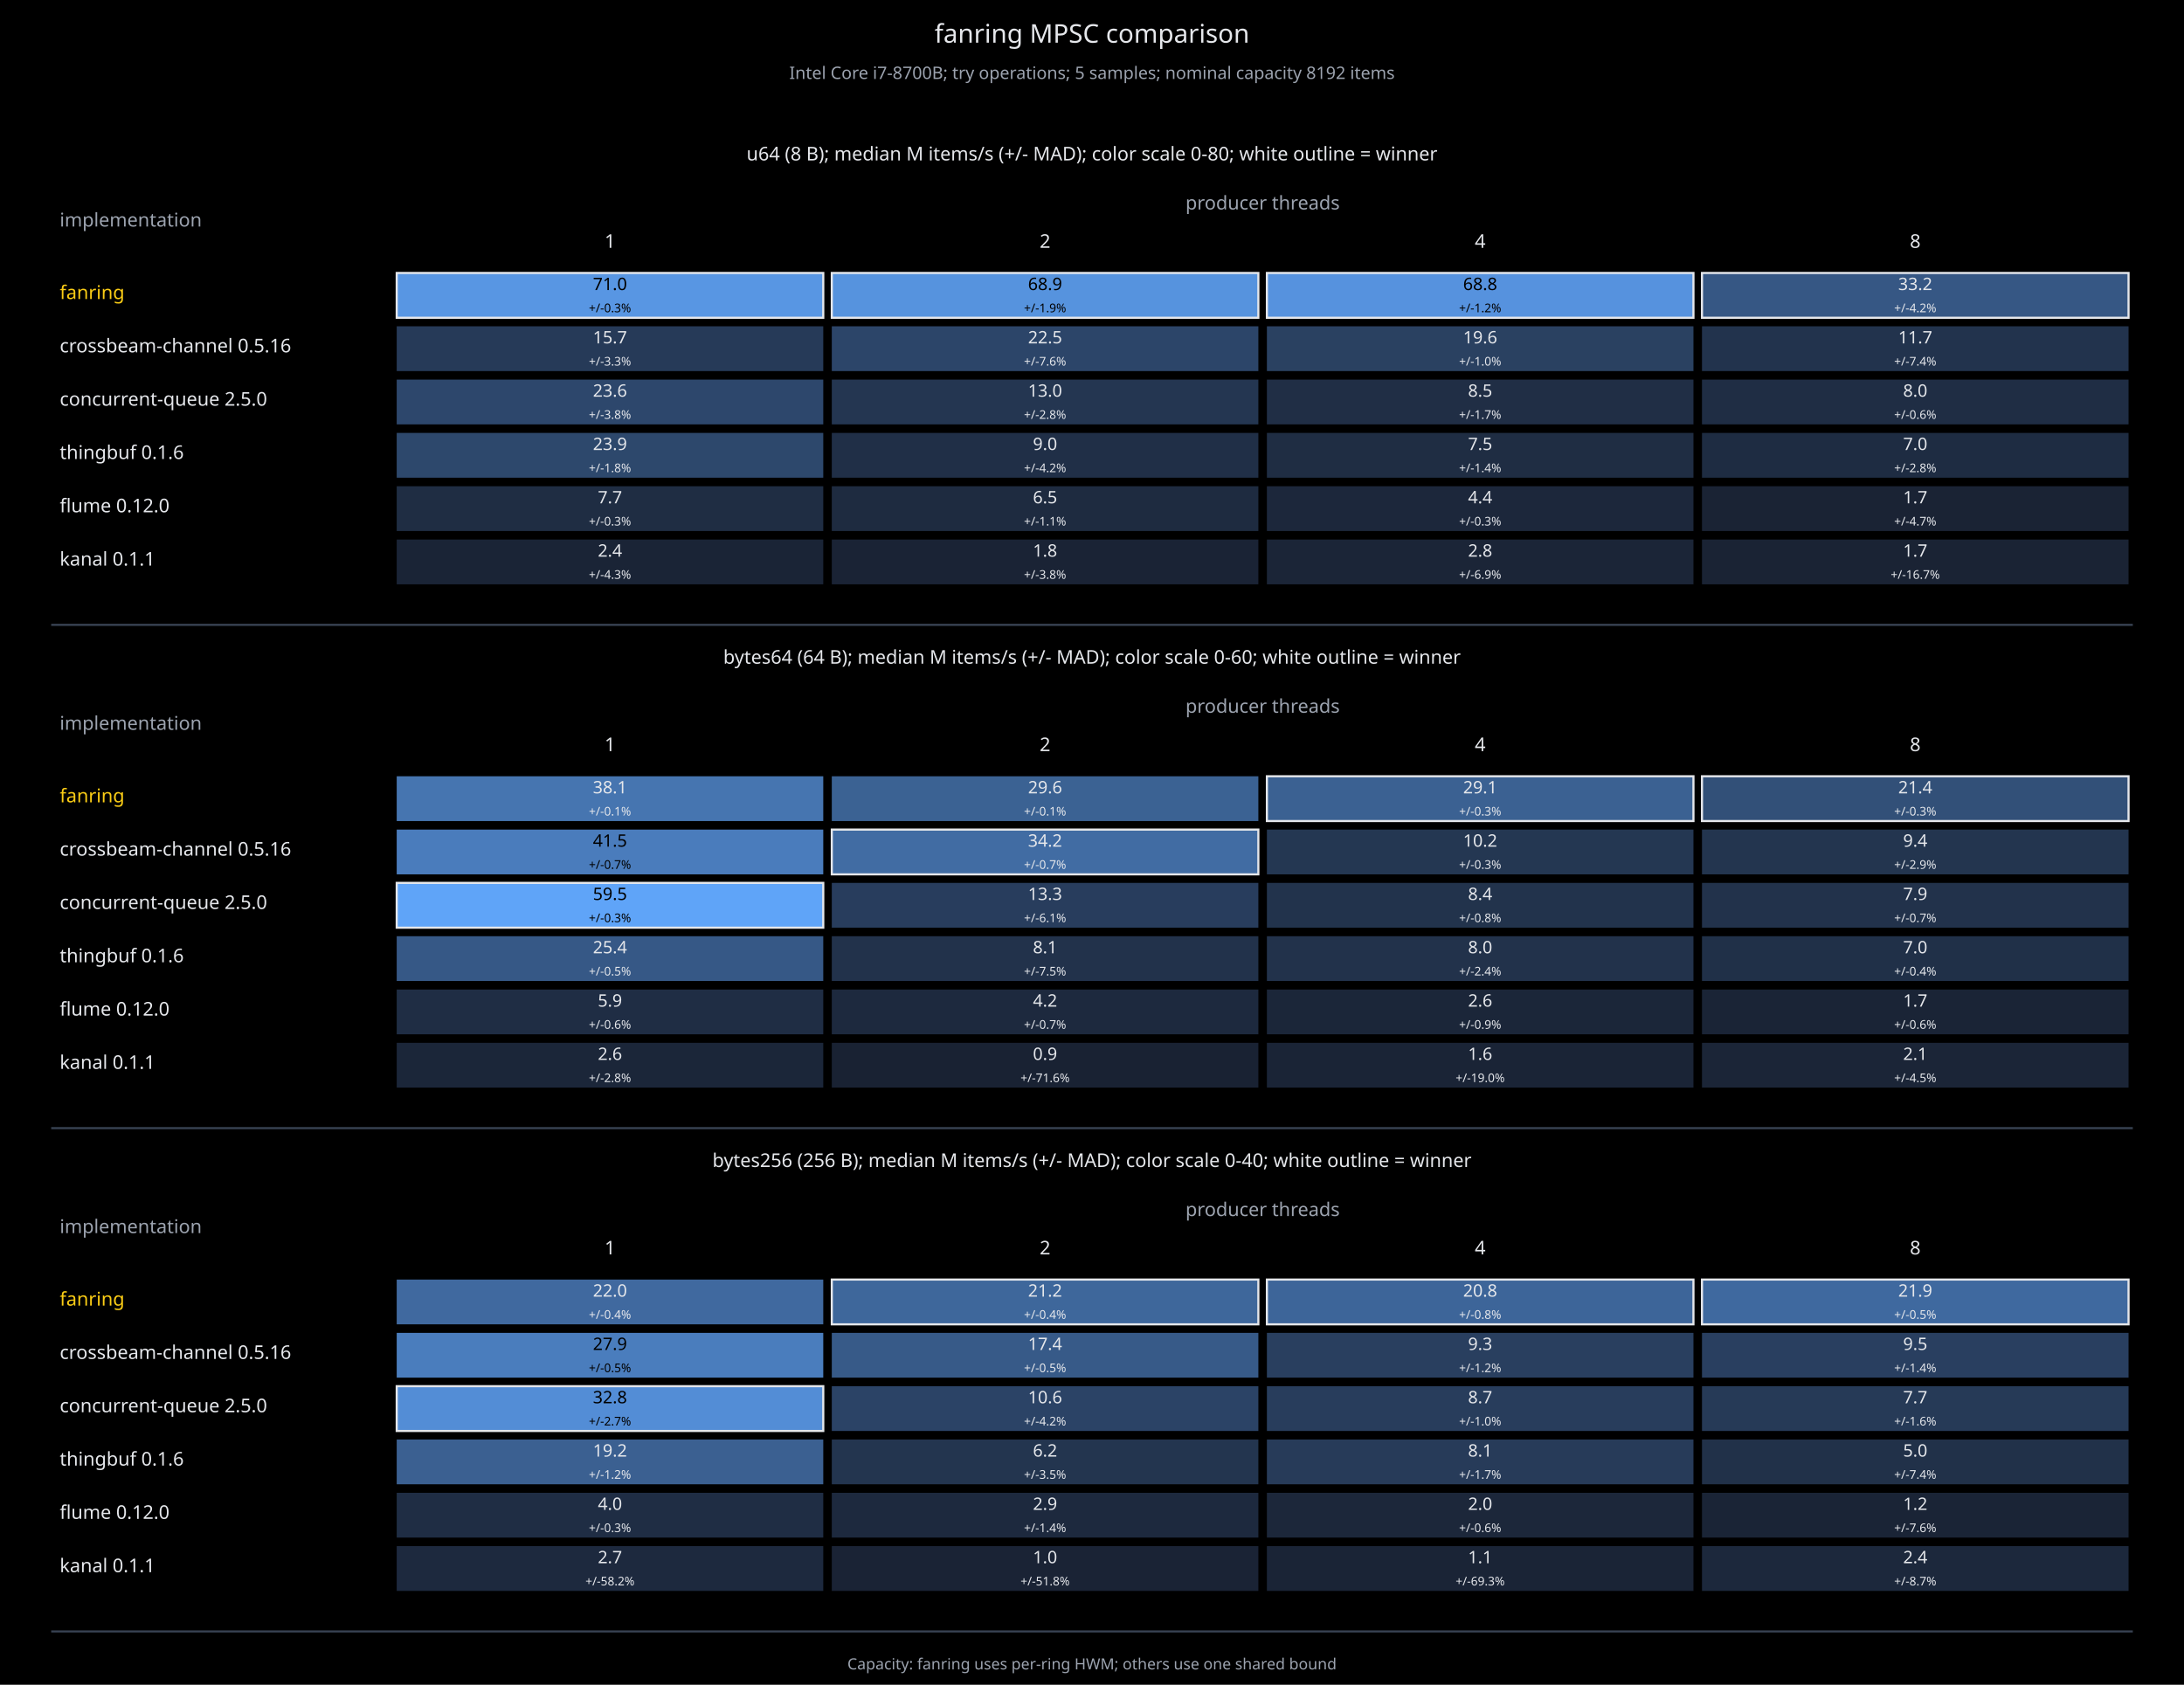
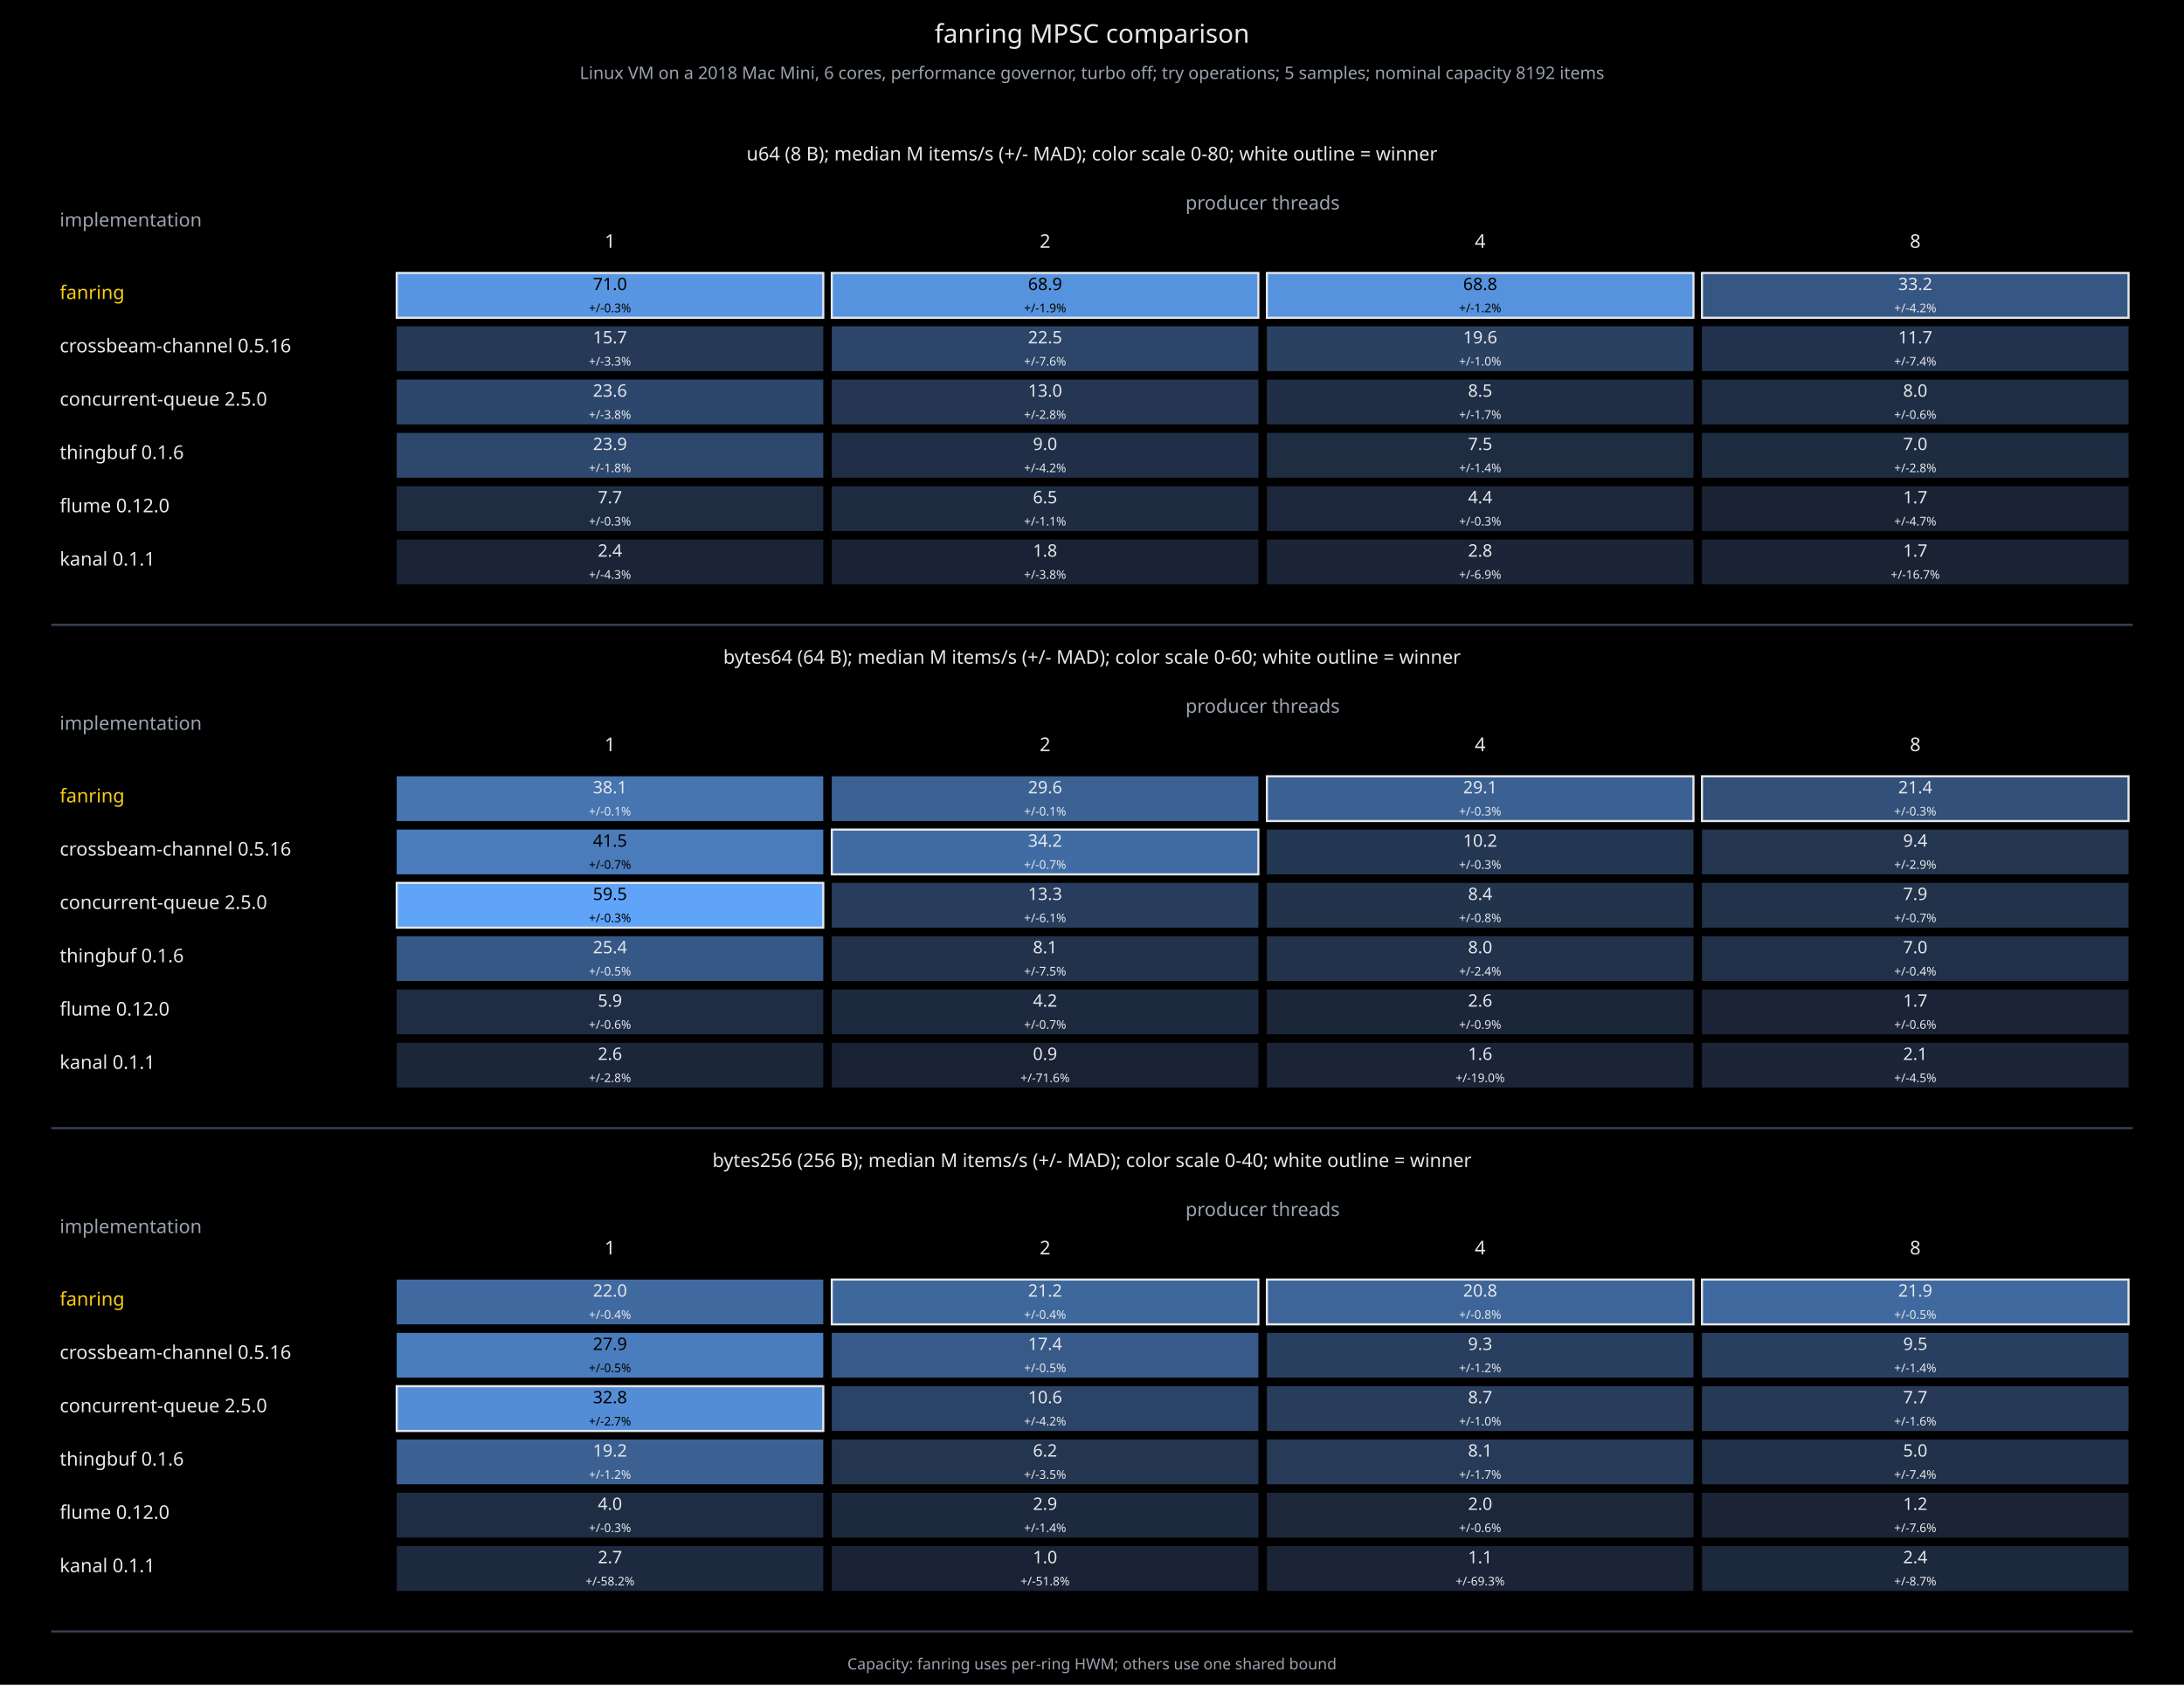
<svg xmlns="http://www.w3.org/2000/svg" width="1024" height="790" viewBox="0 0 1024 790">
  <rect x="0" y="0" width="1024" height="790" opacity="1" fill="#000000" stroke="none" />
  <text x="512" y="17" dy="0.5ex" text-anchor="middle" font-family="sans-serif" font-size="12.097" opacity="1" fill="#E5E7EB">
fanring MPSC comparison
</text>
  <text x="512" y="35" dy="0.5ex" text-anchor="middle" font-family="sans-serif" font-size="8.065" opacity="1" fill="#9CA3AF">
- Intel Core i7-8700B; try operations; 5 samples; nominal capacity 8192 items
+ Linux VM on a 2018 Mac Mini, 6 cores, performance governor, turbo off; try operations; 5 samples; nominal capacity 8192 items
</text>
  <text x="512" y="73" dy="0.5ex" text-anchor="middle" font-family="sans-serif" font-size="8.871" opacity="1" fill="#E5E7EB">
u64 (8 B); median M items/s (+/- MAD); color scale 0-80; white outline = winner
</text>
  <text x="28" y="104" dy="0.5ex" text-anchor="start" font-family="sans-serif" font-size="8.871" opacity="1" fill="#9CA3AF">
implementation
</text>
  <text x="592" y="96" dy="0.5ex" text-anchor="middle" font-family="sans-serif" font-size="8.871" opacity="1" fill="#9CA3AF">
producer threads
</text>
  <text x="286" y="114" dy="0.5ex" text-anchor="middle" font-family="sans-serif" font-size="8.871" opacity="1" fill="#E5E7EB">
1
</text>
  <text x="490" y="114" dy="0.5ex" text-anchor="middle" font-family="sans-serif" font-size="8.871" opacity="1" fill="#E5E7EB">
2
</text>
  <text x="694" y="114" dy="0.5ex" text-anchor="middle" font-family="sans-serif" font-size="8.871" opacity="1" fill="#E5E7EB">
4
</text>
  <text x="898" y="114" dy="0.5ex" text-anchor="middle" font-family="sans-serif" font-size="8.871" opacity="1" fill="#E5E7EB">
8
</text>
  <text x="28" y="138" dy="0.5ex" text-anchor="start" font-family="sans-serif" font-size="8.871" opacity="1" fill="#FACC15">
fanring
</text>
  <rect x="186" y="128" width="200" height="21" opacity="1" fill="#5896E3" stroke="none" />
  <rect x="186" y="128" width="200" height="21" opacity="1" fill="none" stroke="#E5E7EB" />
  <text x="286" y="134" dy="0.5ex" text-anchor="middle" font-family="sans-serif" font-size="8.065" opacity="1" fill="#000000">
71.0
</text>
  <text x="286" y="145" dy="0.5ex" text-anchor="middle" font-family="sans-serif" font-size="5.645" opacity="1" fill="#000000">
+/-0.3%
</text>
  <rect x="390" y="128" width="200" height="21" opacity="1" fill="#5693DE" stroke="none" />
  <rect x="390" y="128" width="200" height="21" opacity="1" fill="none" stroke="#E5E7EB" />
  <text x="490" y="134" dy="0.5ex" text-anchor="middle" font-family="sans-serif" font-size="8.065" opacity="1" fill="#000000">
68.9
</text>
  <text x="490" y="145" dy="0.5ex" text-anchor="middle" font-family="sans-serif" font-size="5.645" opacity="1" fill="#000000">
+/-1.9%
</text>
  <rect x="594" y="128" width="200" height="21" opacity="1" fill="#5692DE" stroke="none" />
  <rect x="594" y="128" width="200" height="21" opacity="1" fill="none" stroke="#E5E7EB" />
  <text x="694" y="134" dy="0.5ex" text-anchor="middle" font-family="sans-serif" font-size="8.065" opacity="1" fill="#000000">
68.8
</text>
  <text x="694" y="145" dy="0.5ex" text-anchor="middle" font-family="sans-serif" font-size="5.645" opacity="1" fill="#000000">
+/-1.2%
</text>
  <rect x="798" y="128" width="200" height="21" opacity="1" fill="#365784" stroke="none" />
  <rect x="798" y="128" width="200" height="21" opacity="1" fill="none" stroke="#E5E7EB" />
  <text x="898" y="134" dy="0.5ex" text-anchor="middle" font-family="sans-serif" font-size="8.065" opacity="1" fill="#E5E7EB">
33.2
</text>
  <text x="898" y="145" dy="0.5ex" text-anchor="middle" font-family="sans-serif" font-size="5.645" opacity="1" fill="#E5E7EB">
+/-4.2%
</text>
  <text x="28" y="163" dy="0.5ex" text-anchor="start" font-family="sans-serif" font-size="8.871" opacity="1" fill="#E5E7EB">
crossbeam-channel 0.5.16
</text>
  <rect x="186" y="153" width="200" height="21" opacity="1" fill="#263A58" stroke="none" />
  <text x="286" y="159" dy="0.5ex" text-anchor="middle" font-family="sans-serif" font-size="8.065" opacity="1" fill="#E5E7EB">
15.7
</text>
  <text x="286" y="170" dy="0.5ex" text-anchor="middle" font-family="sans-serif" font-size="5.645" opacity="1" fill="#E5E7EB">
+/-3.3%
</text>
  <rect x="390" y="153" width="200" height="21" opacity="1" fill="#2C4569" stroke="none" />
  <text x="490" y="159" dy="0.5ex" text-anchor="middle" font-family="sans-serif" font-size="8.065" opacity="1" fill="#E5E7EB">
22.5
</text>
  <text x="490" y="170" dy="0.5ex" text-anchor="middle" font-family="sans-serif" font-size="5.645" opacity="1" fill="#E5E7EB">
+/-7.6%
</text>
  <rect x="594" y="153" width="200" height="21" opacity="1" fill="#2A4161" stroke="none" />
  <text x="694" y="159" dy="0.5ex" text-anchor="middle" font-family="sans-serif" font-size="8.065" opacity="1" fill="#E5E7EB">
19.6
</text>
  <text x="694" y="170" dy="0.5ex" text-anchor="middle" font-family="sans-serif" font-size="5.645" opacity="1" fill="#E5E7EB">
+/-1.0%
</text>
  <rect x="798" y="153" width="200" height="21" opacity="1" fill="#22334D" stroke="none" />
  <text x="898" y="159" dy="0.5ex" text-anchor="middle" font-family="sans-serif" font-size="8.065" opacity="1" fill="#E5E7EB">
11.7
</text>
  <text x="898" y="170" dy="0.5ex" text-anchor="middle" font-family="sans-serif" font-size="5.645" opacity="1" fill="#E5E7EB">
+/-7.4%
</text>
  <text x="28" y="188" dy="0.5ex" text-anchor="start" font-family="sans-serif" font-size="8.871" opacity="1" fill="#E5E7EB">
concurrent-queue 2.5.0
</text>
  <rect x="186" y="178" width="200" height="21" opacity="1" fill="#2D476C" stroke="none" />
  <text x="286" y="184" dy="0.5ex" text-anchor="middle" font-family="sans-serif" font-size="8.065" opacity="1" fill="#E5E7EB">
23.6
</text>
  <text x="286" y="195" dy="0.5ex" text-anchor="middle" font-family="sans-serif" font-size="5.645" opacity="1" fill="#E5E7EB">
+/-3.8%
</text>
  <rect x="390" y="178" width="200" height="21" opacity="1" fill="#243651" stroke="none" />
  <text x="490" y="184" dy="0.5ex" text-anchor="middle" font-family="sans-serif" font-size="8.065" opacity="1" fill="#E5E7EB">
13.0
</text>
  <text x="490" y="195" dy="0.5ex" text-anchor="middle" font-family="sans-serif" font-size="5.645" opacity="1" fill="#E5E7EB">
+/-2.8%
</text>
  <rect x="594" y="178" width="200" height="21" opacity="1" fill="#202E45" stroke="none" />
  <text x="694" y="184" dy="0.5ex" text-anchor="middle" font-family="sans-serif" font-size="8.065" opacity="1" fill="#E5E7EB">
8.5
</text>
  <text x="694" y="195" dy="0.5ex" text-anchor="middle" font-family="sans-serif" font-size="5.645" opacity="1" fill="#E5E7EB">
+/-1.7%
</text>
  <rect x="798" y="178" width="200" height="21" opacity="1" fill="#1F2D44" stroke="none" />
  <text x="898" y="184" dy="0.5ex" text-anchor="middle" font-family="sans-serif" font-size="8.065" opacity="1" fill="#E5E7EB">
8.0
</text>
  <text x="898" y="195" dy="0.5ex" text-anchor="middle" font-family="sans-serif" font-size="5.645" opacity="1" fill="#E5E7EB">
+/-0.6%
</text>
  <text x="28" y="213" dy="0.5ex" text-anchor="start" font-family="sans-serif" font-size="8.871" opacity="1" fill="#E5E7EB">
thingbuf 0.1.6
</text>
  <rect x="186" y="203" width="200" height="21" opacity="1" fill="#2D486C" stroke="none" />
  <text x="286" y="209" dy="0.5ex" text-anchor="middle" font-family="sans-serif" font-size="8.065" opacity="1" fill="#E5E7EB">
23.9
</text>
  <text x="286" y="220" dy="0.5ex" text-anchor="middle" font-family="sans-serif" font-size="5.645" opacity="1" fill="#E5E7EB">
+/-1.8%
</text>
  <rect x="390" y="203" width="200" height="21" opacity="1" fill="#202F47" stroke="none" />
  <text x="490" y="209" dy="0.5ex" text-anchor="middle" font-family="sans-serif" font-size="8.065" opacity="1" fill="#E5E7EB">
9.0
</text>
  <text x="490" y="220" dy="0.5ex" text-anchor="middle" font-family="sans-serif" font-size="5.645" opacity="1" fill="#E5E7EB">
+/-4.2%
</text>
  <rect x="594" y="203" width="200" height="21" opacity="1" fill="#1F2D43" stroke="none" />
  <text x="694" y="209" dy="0.5ex" text-anchor="middle" font-family="sans-serif" font-size="8.065" opacity="1" fill="#E5E7EB">
7.5
</text>
  <text x="694" y="220" dy="0.5ex" text-anchor="middle" font-family="sans-serif" font-size="5.645" opacity="1" fill="#E5E7EB">
+/-1.4%
</text>
  <rect x="798" y="203" width="200" height="21" opacity="1" fill="#1E2C42" stroke="none" />
  <text x="898" y="209" dy="0.5ex" text-anchor="middle" font-family="sans-serif" font-size="8.065" opacity="1" fill="#E5E7EB">
7.0
</text>
  <text x="898" y="220" dy="0.5ex" text-anchor="middle" font-family="sans-serif" font-size="5.645" opacity="1" fill="#E5E7EB">
+/-2.8%
</text>
  <text x="28" y="238" dy="0.5ex" text-anchor="start" font-family="sans-serif" font-size="8.871" opacity="1" fill="#E5E7EB">
flume 0.12.0
</text>
  <rect x="186" y="228" width="200" height="21" opacity="1" fill="#1F2D43" stroke="none" />
  <text x="286" y="234" dy="0.5ex" text-anchor="middle" font-family="sans-serif" font-size="8.065" opacity="1" fill="#E5E7EB">
7.7
</text>
  <text x="286" y="245" dy="0.5ex" text-anchor="middle" font-family="sans-serif" font-size="5.645" opacity="1" fill="#E5E7EB">
+/-0.3%
</text>
  <rect x="390" y="228" width="200" height="21" opacity="1" fill="#1E2B40" stroke="none" />
  <text x="490" y="234" dy="0.5ex" text-anchor="middle" font-family="sans-serif" font-size="8.065" opacity="1" fill="#E5E7EB">
6.5
</text>
  <text x="490" y="245" dy="0.5ex" text-anchor="middle" font-family="sans-serif" font-size="5.645" opacity="1" fill="#E5E7EB">
+/-1.1%
</text>
  <rect x="594" y="228" width="200" height="21" opacity="1" fill="#1C273B" stroke="none" />
  <text x="694" y="234" dy="0.5ex" text-anchor="middle" font-family="sans-serif" font-size="8.065" opacity="1" fill="#E5E7EB">
4.4
</text>
  <text x="694" y="245" dy="0.5ex" text-anchor="middle" font-family="sans-serif" font-size="5.645" opacity="1" fill="#E5E7EB">
+/-0.3%
</text>
  <rect x="798" y="228" width="200" height="21" opacity="1" fill="#1A2334" stroke="none" />
  <text x="898" y="234" dy="0.5ex" text-anchor="middle" font-family="sans-serif" font-size="8.065" opacity="1" fill="#E5E7EB">
1.7
</text>
  <text x="898" y="245" dy="0.5ex" text-anchor="middle" font-family="sans-serif" font-size="5.645" opacity="1" fill="#E5E7EB">
+/-4.7%
</text>
  <text x="28" y="263" dy="0.5ex" text-anchor="start" font-family="sans-serif" font-size="8.871" opacity="1" fill="#E5E7EB">
kanal 0.1.1
</text>
  <rect x="186" y="253" width="200" height="21" opacity="1" fill="#1A2436" stroke="none" />
  <text x="286" y="259" dy="0.5ex" text-anchor="middle" font-family="sans-serif" font-size="8.065" opacity="1" fill="#E5E7EB">
2.4
</text>
  <text x="286" y="270" dy="0.5ex" text-anchor="middle" font-family="sans-serif" font-size="5.645" opacity="1" fill="#E5E7EB">
+/-4.3%
</text>
  <rect x="390" y="253" width="200" height="21" opacity="1" fill="#1A2335" stroke="none" />
  <text x="490" y="259" dy="0.5ex" text-anchor="middle" font-family="sans-serif" font-size="8.065" opacity="1" fill="#E5E7EB">
1.8
</text>
  <text x="490" y="270" dy="0.5ex" text-anchor="middle" font-family="sans-serif" font-size="5.645" opacity="1" fill="#E5E7EB">
+/-3.8%
</text>
  <rect x="594" y="253" width="200" height="21" opacity="1" fill="#1B2537" stroke="none" />
  <text x="694" y="259" dy="0.5ex" text-anchor="middle" font-family="sans-serif" font-size="8.065" opacity="1" fill="#E5E7EB">
2.8
</text>
  <text x="694" y="270" dy="0.5ex" text-anchor="middle" font-family="sans-serif" font-size="5.645" opacity="1" fill="#E5E7EB">
+/-6.9%
</text>
  <rect x="798" y="253" width="200" height="21" opacity="1" fill="#1A2334" stroke="none" />
  <text x="898" y="259" dy="0.5ex" text-anchor="middle" font-family="sans-serif" font-size="8.065" opacity="1" fill="#E5E7EB">
1.7
</text>
  <text x="898" y="270" dy="0.5ex" text-anchor="middle" font-family="sans-serif" font-size="5.645" opacity="1" fill="#E5E7EB">
+/-16.7%
</text>
  <polyline fill="none" opacity="1" stroke="#374151" stroke-width="1" points="24,293 1000,293 " />
  <text x="512" y="309" dy="0.5ex" text-anchor="middle" font-family="sans-serif" font-size="8.871" opacity="1" fill="#E5E7EB">
bytes64 (64 B); median M items/s (+/- MAD); color scale 0-60; white outline = winner
</text>
  <text x="28" y="340" dy="0.5ex" text-anchor="start" font-family="sans-serif" font-size="8.871" opacity="1" fill="#9CA3AF">
implementation
</text>
  <text x="592" y="332" dy="0.5ex" text-anchor="middle" font-family="sans-serif" font-size="8.871" opacity="1" fill="#9CA3AF">
producer threads
</text>
  <text x="286" y="350" dy="0.5ex" text-anchor="middle" font-family="sans-serif" font-size="8.871" opacity="1" fill="#E5E7EB">
1
</text>
  <text x="490" y="350" dy="0.5ex" text-anchor="middle" font-family="sans-serif" font-size="8.871" opacity="1" fill="#E5E7EB">
2
</text>
  <text x="694" y="350" dy="0.5ex" text-anchor="middle" font-family="sans-serif" font-size="8.871" opacity="1" fill="#E5E7EB">
4
</text>
  <text x="898" y="350" dy="0.5ex" text-anchor="middle" font-family="sans-serif" font-size="8.871" opacity="1" fill="#E5E7EB">
8
</text>
  <text x="28" y="374" dy="0.5ex" text-anchor="start" font-family="sans-serif" font-size="8.871" opacity="1" fill="#FACC15">
fanring
</text>
  <rect x="186" y="364" width="200" height="21" opacity="1" fill="#4675B0" stroke="none" />
  <text x="286" y="370" dy="0.5ex" text-anchor="middle" font-family="sans-serif" font-size="8.065" opacity="1" fill="#E5E7EB">
38.1
</text>
  <text x="286" y="381" dy="0.5ex" text-anchor="middle" font-family="sans-serif" font-size="5.645" opacity="1" fill="#E5E7EB">
+/-0.1%
</text>
  <rect x="390" y="364" width="200" height="21" opacity="1" fill="#3B6293" stroke="none" />
  <text x="490" y="370" dy="0.5ex" text-anchor="middle" font-family="sans-serif" font-size="8.065" opacity="1" fill="#E5E7EB">
29.6
</text>
  <text x="490" y="381" dy="0.5ex" text-anchor="middle" font-family="sans-serif" font-size="5.645" opacity="1" fill="#E5E7EB">
+/-0.1%
</text>
  <rect x="594" y="364" width="200" height="21" opacity="1" fill="#3B6192" stroke="none" />
  <rect x="594" y="364" width="200" height="21" opacity="1" fill="none" stroke="#E5E7EB" />
  <text x="694" y="370" dy="0.5ex" text-anchor="middle" font-family="sans-serif" font-size="8.065" opacity="1" fill="#E5E7EB">
29.1
</text>
  <text x="694" y="381" dy="0.5ex" text-anchor="middle" font-family="sans-serif" font-size="5.645" opacity="1" fill="#E5E7EB">
+/-0.3%
</text>
  <rect x="798" y="364" width="200" height="21" opacity="1" fill="#325078" stroke="none" />
  <rect x="798" y="364" width="200" height="21" opacity="1" fill="none" stroke="#E5E7EB" />
  <text x="898" y="370" dy="0.5ex" text-anchor="middle" font-family="sans-serif" font-size="8.065" opacity="1" fill="#E5E7EB">
21.4
</text>
  <text x="898" y="381" dy="0.5ex" text-anchor="middle" font-family="sans-serif" font-size="5.645" opacity="1" fill="#E5E7EB">
+/-0.3%
</text>
  <text x="28" y="399" dy="0.5ex" text-anchor="start" font-family="sans-serif" font-size="8.871" opacity="1" fill="#E5E7EB">
crossbeam-channel 0.5.16
</text>
  <rect x="186" y="389" width="200" height="21" opacity="1" fill="#4A7CBC" stroke="none" />
  <text x="286" y="395" dy="0.5ex" text-anchor="middle" font-family="sans-serif" font-size="8.065" opacity="1" fill="#000000">
41.5
</text>
  <text x="286" y="406" dy="0.5ex" text-anchor="middle" font-family="sans-serif" font-size="5.645" opacity="1" fill="#000000">
+/-0.7%
</text>
  <rect x="390" y="389" width="200" height="21" opacity="1" fill="#416CA3" stroke="none" />
  <rect x="390" y="389" width="200" height="21" opacity="1" fill="none" stroke="#E5E7EB" />
  <text x="490" y="395" dy="0.5ex" text-anchor="middle" font-family="sans-serif" font-size="8.065" opacity="1" fill="#E5E7EB">
34.2
</text>
  <text x="490" y="406" dy="0.5ex" text-anchor="middle" font-family="sans-serif" font-size="5.645" opacity="1" fill="#E5E7EB">
+/-0.7%
</text>
  <rect x="594" y="389" width="200" height="21" opacity="1" fill="#243752" stroke="none" />
  <text x="694" y="395" dy="0.5ex" text-anchor="middle" font-family="sans-serif" font-size="8.065" opacity="1" fill="#E5E7EB">
10.2
</text>
  <text x="694" y="406" dy="0.5ex" text-anchor="middle" font-family="sans-serif" font-size="5.645" opacity="1" fill="#E5E7EB">
+/-0.3%
</text>
  <rect x="798" y="389" width="200" height="21" opacity="1" fill="#23354F" stroke="none" />
  <text x="898" y="395" dy="0.5ex" text-anchor="middle" font-family="sans-serif" font-size="8.065" opacity="1" fill="#E5E7EB">
9.4
</text>
  <text x="898" y="406" dy="0.5ex" text-anchor="middle" font-family="sans-serif" font-size="5.645" opacity="1" fill="#E5E7EB">
+/-2.9%
</text>
  <text x="28" y="424" dy="0.5ex" text-anchor="start" font-family="sans-serif" font-size="8.871" opacity="1" fill="#E5E7EB">
concurrent-queue 2.5.0
</text>
  <rect x="186" y="414" width="200" height="21" opacity="1" fill="#5FA4F8" stroke="none" />
  <rect x="186" y="414" width="200" height="21" opacity="1" fill="none" stroke="#E5E7EB" />
  <text x="286" y="420" dy="0.5ex" text-anchor="middle" font-family="sans-serif" font-size="8.065" opacity="1" fill="#000000">
59.5
</text>
  <text x="286" y="431" dy="0.5ex" text-anchor="middle" font-family="sans-serif" font-size="5.645" opacity="1" fill="#000000">
+/-0.3%
</text>
  <rect x="390" y="414" width="200" height="21" opacity="1" fill="#283D5D" stroke="none" />
  <text x="490" y="420" dy="0.5ex" text-anchor="middle" font-family="sans-serif" font-size="8.065" opacity="1" fill="#E5E7EB">
13.3
</text>
  <text x="490" y="431" dy="0.5ex" text-anchor="middle" font-family="sans-serif" font-size="5.645" opacity="1" fill="#E5E7EB">
+/-6.1%
</text>
  <rect x="594" y="414" width="200" height="21" opacity="1" fill="#22334C" stroke="none" />
  <text x="694" y="420" dy="0.5ex" text-anchor="middle" font-family="sans-serif" font-size="8.065" opacity="1" fill="#E5E7EB">
8.4
</text>
  <text x="694" y="431" dy="0.5ex" text-anchor="middle" font-family="sans-serif" font-size="5.645" opacity="1" fill="#E5E7EB">
+/-0.8%
</text>
  <rect x="798" y="414" width="200" height="21" opacity="1" fill="#22324B" stroke="none" />
  <text x="898" y="420" dy="0.5ex" text-anchor="middle" font-family="sans-serif" font-size="8.065" opacity="1" fill="#E5E7EB">
7.9
</text>
  <text x="898" y="431" dy="0.5ex" text-anchor="middle" font-family="sans-serif" font-size="5.645" opacity="1" fill="#E5E7EB">
+/-0.7%
</text>
  <text x="28" y="449" dy="0.5ex" text-anchor="start" font-family="sans-serif" font-size="8.871" opacity="1" fill="#E5E7EB">
thingbuf 0.1.6
</text>
  <rect x="186" y="439" width="200" height="21" opacity="1" fill="#365886" stroke="none" />
  <text x="286" y="445" dy="0.5ex" text-anchor="middle" font-family="sans-serif" font-size="8.065" opacity="1" fill="#E5E7EB">
25.4
</text>
  <text x="286" y="456" dy="0.5ex" text-anchor="middle" font-family="sans-serif" font-size="5.645" opacity="1" fill="#E5E7EB">
+/-0.5%
</text>
  <rect x="390" y="439" width="200" height="21" opacity="1" fill="#22324B" stroke="none" />
  <text x="490" y="445" dy="0.5ex" text-anchor="middle" font-family="sans-serif" font-size="8.065" opacity="1" fill="#E5E7EB">
8.1
</text>
  <text x="490" y="456" dy="0.5ex" text-anchor="middle" font-family="sans-serif" font-size="5.645" opacity="1" fill="#E5E7EB">
+/-7.5%
</text>
  <rect x="594" y="439" width="200" height="21" opacity="1" fill="#22324B" stroke="none" />
  <text x="694" y="445" dy="0.5ex" text-anchor="middle" font-family="sans-serif" font-size="8.065" opacity="1" fill="#E5E7EB">
8.0
</text>
  <text x="694" y="456" dy="0.5ex" text-anchor="middle" font-family="sans-serif" font-size="5.645" opacity="1" fill="#E5E7EB">
+/-2.4%
</text>
  <rect x="798" y="439" width="200" height="21" opacity="1" fill="#203048" stroke="none" />
  <text x="898" y="445" dy="0.5ex" text-anchor="middle" font-family="sans-serif" font-size="8.065" opacity="1" fill="#E5E7EB">
7.0
</text>
  <text x="898" y="456" dy="0.5ex" text-anchor="middle" font-family="sans-serif" font-size="5.645" opacity="1" fill="#E5E7EB">
+/-0.4%
</text>
  <text x="28" y="474" dy="0.5ex" text-anchor="start" font-family="sans-serif" font-size="8.871" opacity="1" fill="#E5E7EB">
flume 0.12.0
</text>
  <rect x="186" y="464" width="200" height="21" opacity="1" fill="#1F2D44" stroke="none" />
  <text x="286" y="470" dy="0.5ex" text-anchor="middle" font-family="sans-serif" font-size="8.065" opacity="1" fill="#E5E7EB">
5.9
</text>
  <text x="286" y="481" dy="0.5ex" text-anchor="middle" font-family="sans-serif" font-size="5.645" opacity="1" fill="#E5E7EB">
+/-0.6%
</text>
  <rect x="390" y="464" width="200" height="21" opacity="1" fill="#1D293E" stroke="none" />
  <text x="490" y="470" dy="0.5ex" text-anchor="middle" font-family="sans-serif" font-size="8.065" opacity="1" fill="#E5E7EB">
4.2
</text>
  <text x="490" y="481" dy="0.5ex" text-anchor="middle" font-family="sans-serif" font-size="5.645" opacity="1" fill="#E5E7EB">
+/-0.7%
</text>
  <rect x="594" y="464" width="200" height="21" opacity="1" fill="#1B2639" stroke="none" />
  <text x="694" y="470" dy="0.5ex" text-anchor="middle" font-family="sans-serif" font-size="8.065" opacity="1" fill="#E5E7EB">
2.6
</text>
  <text x="694" y="481" dy="0.5ex" text-anchor="middle" font-family="sans-serif" font-size="5.645" opacity="1" fill="#E5E7EB">
+/-0.9%
</text>
  <rect x="798" y="464" width="200" height="21" opacity="1" fill="#1A2436" stroke="none" />
  <text x="898" y="470" dy="0.5ex" text-anchor="middle" font-family="sans-serif" font-size="8.065" opacity="1" fill="#E5E7EB">
1.7
</text>
  <text x="898" y="481" dy="0.5ex" text-anchor="middle" font-family="sans-serif" font-size="5.645" opacity="1" fill="#E5E7EB">
+/-0.6%
</text>
  <text x="28" y="499" dy="0.5ex" text-anchor="start" font-family="sans-serif" font-size="8.871" opacity="1" fill="#E5E7EB">
kanal 0.1.1
</text>
  <rect x="186" y="489" width="200" height="21" opacity="1" fill="#1B2639" stroke="none" />
  <text x="286" y="495" dy="0.5ex" text-anchor="middle" font-family="sans-serif" font-size="8.065" opacity="1" fill="#E5E7EB">
2.6
</text>
  <text x="286" y="506" dy="0.5ex" text-anchor="middle" font-family="sans-serif" font-size="5.645" opacity="1" fill="#E5E7EB">
+/-2.8%
</text>
  <rect x="390" y="489" width="200" height="21" opacity="1" fill="#192233" stroke="none" />
  <text x="490" y="495" dy="0.5ex" text-anchor="middle" font-family="sans-serif" font-size="8.065" opacity="1" fill="#E5E7EB">
0.9
</text>
  <text x="490" y="506" dy="0.5ex" text-anchor="middle" font-family="sans-serif" font-size="5.645" opacity="1" fill="#E5E7EB">
+/-71.6%
</text>
  <rect x="594" y="489" width="200" height="21" opacity="1" fill="#1A2436" stroke="none" />
  <text x="694" y="495" dy="0.5ex" text-anchor="middle" font-family="sans-serif" font-size="8.065" opacity="1" fill="#E5E7EB">
1.6
</text>
  <text x="694" y="506" dy="0.5ex" text-anchor="middle" font-family="sans-serif" font-size="5.645" opacity="1" fill="#E5E7EB">
+/-19.0%
</text>
  <rect x="798" y="489" width="200" height="21" opacity="1" fill="#1B2537" stroke="none" />
  <text x="898" y="495" dy="0.5ex" text-anchor="middle" font-family="sans-serif" font-size="8.065" opacity="1" fill="#E5E7EB">
2.1
</text>
  <text x="898" y="506" dy="0.5ex" text-anchor="middle" font-family="sans-serif" font-size="5.645" opacity="1" fill="#E5E7EB">
+/-4.5%
</text>
  <polyline fill="none" opacity="1" stroke="#374151" stroke-width="1" points="24,529 1000,529 " />
  <text x="512" y="545" dy="0.5ex" text-anchor="middle" font-family="sans-serif" font-size="8.871" opacity="1" fill="#E5E7EB">
bytes256 (256 B); median M items/s (+/- MAD); color scale 0-40; white outline = winner
</text>
  <text x="28" y="576" dy="0.5ex" text-anchor="start" font-family="sans-serif" font-size="8.871" opacity="1" fill="#9CA3AF">
implementation
</text>
  <text x="592" y="568" dy="0.5ex" text-anchor="middle" font-family="sans-serif" font-size="8.871" opacity="1" fill="#9CA3AF">
producer threads
</text>
  <text x="286" y="586" dy="0.5ex" text-anchor="middle" font-family="sans-serif" font-size="8.871" opacity="1" fill="#E5E7EB">
1
</text>
  <text x="490" y="586" dy="0.5ex" text-anchor="middle" font-family="sans-serif" font-size="8.871" opacity="1" fill="#E5E7EB">
2
</text>
  <text x="694" y="586" dy="0.5ex" text-anchor="middle" font-family="sans-serif" font-size="8.871" opacity="1" fill="#E5E7EB">
4
</text>
  <text x="898" y="586" dy="0.5ex" text-anchor="middle" font-family="sans-serif" font-size="8.871" opacity="1" fill="#E5E7EB">
8
</text>
  <text x="28" y="610" dy="0.5ex" text-anchor="start" font-family="sans-serif" font-size="8.871" opacity="1" fill="#FACC15">
fanring
</text>
  <rect x="186" y="600" width="200" height="21" opacity="1" fill="#40699F" stroke="none" />
  <text x="286" y="606" dy="0.5ex" text-anchor="middle" font-family="sans-serif" font-size="8.065" opacity="1" fill="#E5E7EB">
22.0
</text>
  <text x="286" y="617" dy="0.5ex" text-anchor="middle" font-family="sans-serif" font-size="5.645" opacity="1" fill="#E5E7EB">
+/-0.4%
</text>
  <rect x="390" y="600" width="200" height="21" opacity="1" fill="#3E679B" stroke="none" />
  <rect x="390" y="600" width="200" height="21" opacity="1" fill="none" stroke="#E5E7EB" />
  <text x="490" y="606" dy="0.5ex" text-anchor="middle" font-family="sans-serif" font-size="8.065" opacity="1" fill="#E5E7EB">
21.2
</text>
  <text x="490" y="617" dy="0.5ex" text-anchor="middle" font-family="sans-serif" font-size="5.645" opacity="1" fill="#E5E7EB">
+/-0.4%
</text>
  <rect x="594" y="600" width="200" height="21" opacity="1" fill="#3D6599" stroke="none" />
  <rect x="594" y="600" width="200" height="21" opacity="1" fill="none" stroke="#E5E7EB" />
  <text x="694" y="606" dy="0.5ex" text-anchor="middle" font-family="sans-serif" font-size="8.065" opacity="1" fill="#E5E7EB">
20.8
</text>
  <text x="694" y="617" dy="0.5ex" text-anchor="middle" font-family="sans-serif" font-size="5.645" opacity="1" fill="#E5E7EB">
+/-0.8%
</text>
  <rect x="798" y="600" width="200" height="21" opacity="1" fill="#3F699F" stroke="none" />
  <rect x="798" y="600" width="200" height="21" opacity="1" fill="none" stroke="#E5E7EB" />
  <text x="898" y="606" dy="0.5ex" text-anchor="middle" font-family="sans-serif" font-size="8.065" opacity="1" fill="#E5E7EB">
21.9
</text>
  <text x="898" y="617" dy="0.5ex" text-anchor="middle" font-family="sans-serif" font-size="5.645" opacity="1" fill="#E5E7EB">
+/-0.5%
</text>
  <text x="28" y="635" dy="0.5ex" text-anchor="start" font-family="sans-serif" font-size="8.871" opacity="1" fill="#E5E7EB">
crossbeam-channel 0.5.16
</text>
  <rect x="186" y="625" width="200" height="21" opacity="1" fill="#4A7DBD" stroke="none" />
  <text x="286" y="631" dy="0.5ex" text-anchor="middle" font-family="sans-serif" font-size="8.065" opacity="1" fill="#000000">
27.9
</text>
  <text x="286" y="642" dy="0.5ex" text-anchor="middle" font-family="sans-serif" font-size="5.645" opacity="1" fill="#000000">
+/-0.5%
</text>
  <rect x="390" y="625" width="200" height="21" opacity="1" fill="#375A88" stroke="none" />
  <text x="490" y="631" dy="0.5ex" text-anchor="middle" font-family="sans-serif" font-size="8.065" opacity="1" fill="#E5E7EB">
17.4
</text>
  <text x="490" y="642" dy="0.5ex" text-anchor="middle" font-family="sans-serif" font-size="5.645" opacity="1" fill="#E5E7EB">
+/-0.5%
</text>
  <rect x="594" y="625" width="200" height="21" opacity="1" fill="#293F5F" stroke="none" />
  <text x="694" y="631" dy="0.5ex" text-anchor="middle" font-family="sans-serif" font-size="8.065" opacity="1" fill="#E5E7EB">
9.3
</text>
  <text x="694" y="642" dy="0.5ex" text-anchor="middle" font-family="sans-serif" font-size="5.645" opacity="1" fill="#E5E7EB">
+/-1.2%
</text>
  <rect x="798" y="625" width="200" height="21" opacity="1" fill="#293F60" stroke="none" />
  <text x="898" y="631" dy="0.5ex" text-anchor="middle" font-family="sans-serif" font-size="8.065" opacity="1" fill="#E5E7EB">
9.5
</text>
  <text x="898" y="642" dy="0.5ex" text-anchor="middle" font-family="sans-serif" font-size="5.645" opacity="1" fill="#E5E7EB">
+/-1.4%
</text>
  <text x="28" y="660" dy="0.5ex" text-anchor="start" font-family="sans-serif" font-size="8.871" opacity="1" fill="#E5E7EB">
concurrent-queue 2.5.0
</text>
  <rect x="186" y="650" width="200" height="21" opacity="1" fill="#538DD6" stroke="none" />
  <rect x="186" y="650" width="200" height="21" opacity="1" fill="none" stroke="#E5E7EB" />
  <text x="286" y="656" dy="0.5ex" text-anchor="middle" font-family="sans-serif" font-size="8.065" opacity="1" fill="#000000">
32.8
</text>
  <text x="286" y="667" dy="0.5ex" text-anchor="middle" font-family="sans-serif" font-size="5.645" opacity="1" fill="#000000">
+/-2.7%
</text>
  <rect x="390" y="650" width="200" height="21" opacity="1" fill="#2B4366" stroke="none" />
  <text x="490" y="656" dy="0.5ex" text-anchor="middle" font-family="sans-serif" font-size="8.065" opacity="1" fill="#E5E7EB">
10.6
</text>
  <text x="490" y="667" dy="0.5ex" text-anchor="middle" font-family="sans-serif" font-size="5.645" opacity="1" fill="#E5E7EB">
+/-4.2%
</text>
  <rect x="594" y="650" width="200" height="21" opacity="1" fill="#283D5C" stroke="none" />
  <text x="694" y="656" dy="0.5ex" text-anchor="middle" font-family="sans-serif" font-size="8.065" opacity="1" fill="#E5E7EB">
8.7
</text>
  <text x="694" y="667" dy="0.5ex" text-anchor="middle" font-family="sans-serif" font-size="5.645" opacity="1" fill="#E5E7EB">
+/-1.0%
</text>
  <rect x="798" y="650" width="200" height="21" opacity="1" fill="#263A57" stroke="none" />
  <text x="898" y="656" dy="0.5ex" text-anchor="middle" font-family="sans-serif" font-size="8.065" opacity="1" fill="#E5E7EB">
7.7
</text>
  <text x="898" y="667" dy="0.5ex" text-anchor="middle" font-family="sans-serif" font-size="5.645" opacity="1" fill="#E5E7EB">
+/-1.6%
</text>
  <text x="28" y="685" dy="0.5ex" text-anchor="start" font-family="sans-serif" font-size="8.871" opacity="1" fill="#E5E7EB">
thingbuf 0.1.6
</text>
  <rect x="186" y="675" width="200" height="21" opacity="1" fill="#3B6091" stroke="none" />
  <text x="286" y="681" dy="0.5ex" text-anchor="middle" font-family="sans-serif" font-size="8.065" opacity="1" fill="#E5E7EB">
19.2
</text>
  <text x="286" y="692" dy="0.5ex" text-anchor="middle" font-family="sans-serif" font-size="5.645" opacity="1" fill="#E5E7EB">
+/-1.2%
</text>
  <rect x="390" y="675" width="200" height="21" opacity="1" fill="#23354F" stroke="none" />
  <text x="490" y="681" dy="0.5ex" text-anchor="middle" font-family="sans-serif" font-size="8.065" opacity="1" fill="#E5E7EB">
6.2
</text>
  <text x="490" y="692" dy="0.5ex" text-anchor="middle" font-family="sans-serif" font-size="5.645" opacity="1" fill="#E5E7EB">
+/-3.5%
</text>
  <rect x="594" y="675" width="200" height="21" opacity="1" fill="#273B59" stroke="none" />
  <text x="694" y="681" dy="0.5ex" text-anchor="middle" font-family="sans-serif" font-size="8.065" opacity="1" fill="#E5E7EB">
8.1
</text>
  <text x="694" y="692" dy="0.5ex" text-anchor="middle" font-family="sans-serif" font-size="5.645" opacity="1" fill="#E5E7EB">
+/-1.7%
</text>
  <rect x="798" y="675" width="200" height="21" opacity="1" fill="#213149" stroke="none" />
  <text x="898" y="681" dy="0.5ex" text-anchor="middle" font-family="sans-serif" font-size="8.065" opacity="1" fill="#E5E7EB">
5.0
</text>
  <text x="898" y="692" dy="0.5ex" text-anchor="middle" font-family="sans-serif" font-size="5.645" opacity="1" fill="#E5E7EB">
+/-7.4%
</text>
  <text x="28" y="710" dy="0.5ex" text-anchor="start" font-family="sans-serif" font-size="8.871" opacity="1" fill="#E5E7EB">
flume 0.12.0
</text>
  <rect x="186" y="700" width="200" height="21" opacity="1" fill="#1F2D44" stroke="none" />
  <text x="286" y="706" dy="0.5ex" text-anchor="middle" font-family="sans-serif" font-size="8.065" opacity="1" fill="#E5E7EB">
4.0
</text>
  <text x="286" y="717" dy="0.5ex" text-anchor="middle" font-family="sans-serif" font-size="5.645" opacity="1" fill="#E5E7EB">
+/-0.3%
</text>
  <rect x="390" y="700" width="200" height="21" opacity="1" fill="#1D293E" stroke="none" />
  <text x="490" y="706" dy="0.5ex" text-anchor="middle" font-family="sans-serif" font-size="8.065" opacity="1" fill="#E5E7EB">
2.9
</text>
  <text x="490" y="717" dy="0.5ex" text-anchor="middle" font-family="sans-serif" font-size="5.645" opacity="1" fill="#E5E7EB">
+/-1.4%
</text>
  <rect x="594" y="700" width="200" height="21" opacity="1" fill="#1C273A" stroke="none" />
  <text x="694" y="706" dy="0.5ex" text-anchor="middle" font-family="sans-serif" font-size="8.065" opacity="1" fill="#E5E7EB">
2.0
</text>
  <text x="694" y="717" dy="0.5ex" text-anchor="middle" font-family="sans-serif" font-size="5.645" opacity="1" fill="#E5E7EB">
+/-0.6%
</text>
  <rect x="798" y="700" width="200" height="21" opacity="1" fill="#1A2436" stroke="none" />
  <text x="898" y="706" dy="0.5ex" text-anchor="middle" font-family="sans-serif" font-size="8.065" opacity="1" fill="#E5E7EB">
1.2
</text>
  <text x="898" y="717" dy="0.5ex" text-anchor="middle" font-family="sans-serif" font-size="5.645" opacity="1" fill="#E5E7EB">
+/-7.6%
</text>
  <text x="28" y="735" dy="0.5ex" text-anchor="start" font-family="sans-serif" font-size="8.871" opacity="1" fill="#E5E7EB">
kanal 0.1.1
</text>
  <rect x="186" y="725" width="200" height="21" opacity="1" fill="#1D293E" stroke="none" />
  <text x="286" y="731" dy="0.5ex" text-anchor="middle" font-family="sans-serif" font-size="8.065" opacity="1" fill="#E5E7EB">
2.7
</text>
  <text x="286" y="742" dy="0.5ex" text-anchor="middle" font-family="sans-serif" font-size="5.645" opacity="1" fill="#E5E7EB">
+/-58.2%
</text>
  <rect x="390" y="725" width="200" height="21" opacity="1" fill="#1A2335" stroke="none" />
  <text x="490" y="731" dy="0.5ex" text-anchor="middle" font-family="sans-serif" font-size="8.065" opacity="1" fill="#E5E7EB">
1.0
</text>
  <text x="490" y="742" dy="0.5ex" text-anchor="middle" font-family="sans-serif" font-size="5.645" opacity="1" fill="#E5E7EB">
+/-51.8%
</text>
  <rect x="594" y="725" width="200" height="21" opacity="1" fill="#1A2436" stroke="none" />
  <text x="694" y="731" dy="0.5ex" text-anchor="middle" font-family="sans-serif" font-size="8.065" opacity="1" fill="#E5E7EB">
1.1
</text>
  <text x="694" y="742" dy="0.5ex" text-anchor="middle" font-family="sans-serif" font-size="5.645" opacity="1" fill="#E5E7EB">
+/-69.3%
</text>
  <rect x="798" y="725" width="200" height="21" opacity="1" fill="#1C283C" stroke="none" />
  <text x="898" y="731" dy="0.5ex" text-anchor="middle" font-family="sans-serif" font-size="8.065" opacity="1" fill="#E5E7EB">
2.4
</text>
  <text x="898" y="742" dy="0.5ex" text-anchor="middle" font-family="sans-serif" font-size="5.645" opacity="1" fill="#E5E7EB">
+/-8.7%
</text>
  <polyline fill="none" opacity="1" stroke="#374151" stroke-width="1" points="24,765 1000,765 " />
  <text x="512" y="781" dy="0.5ex" text-anchor="middle" font-family="sans-serif" font-size="7.258" opacity="1" fill="#9CA3AF">
Capacity: fanring uses per-ring HWM; others use one shared bound
</text>
</svg>
